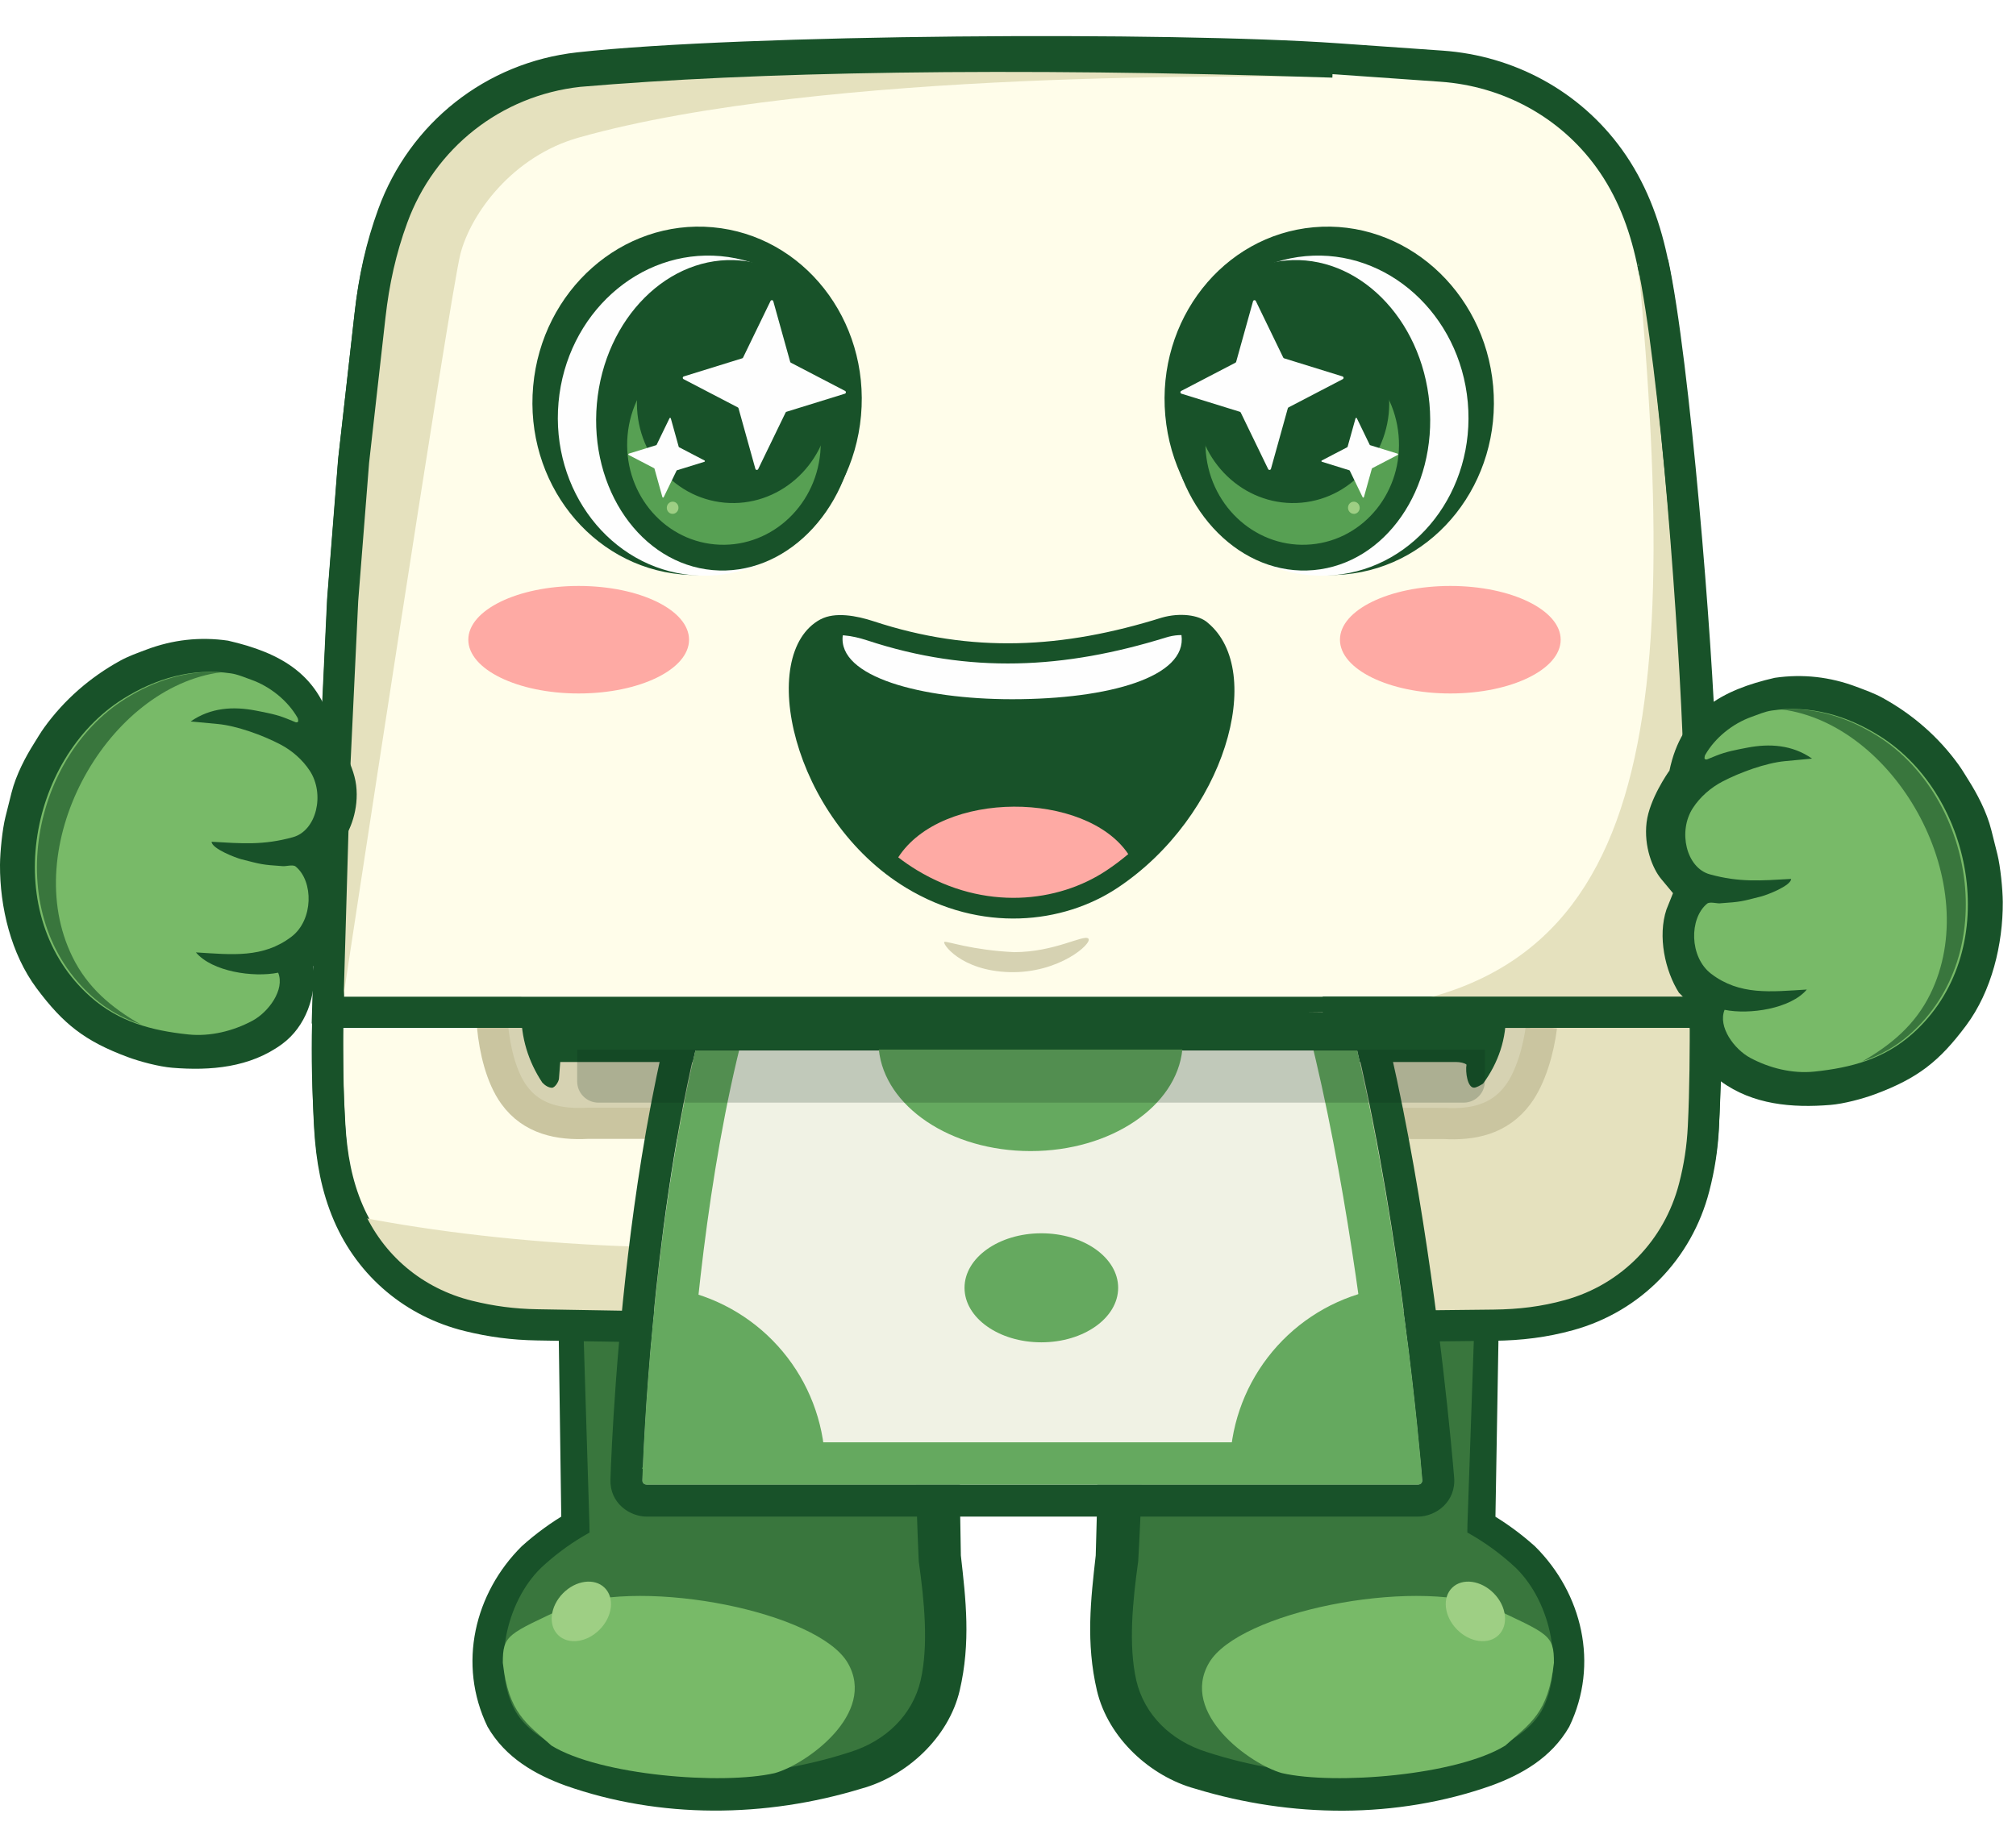
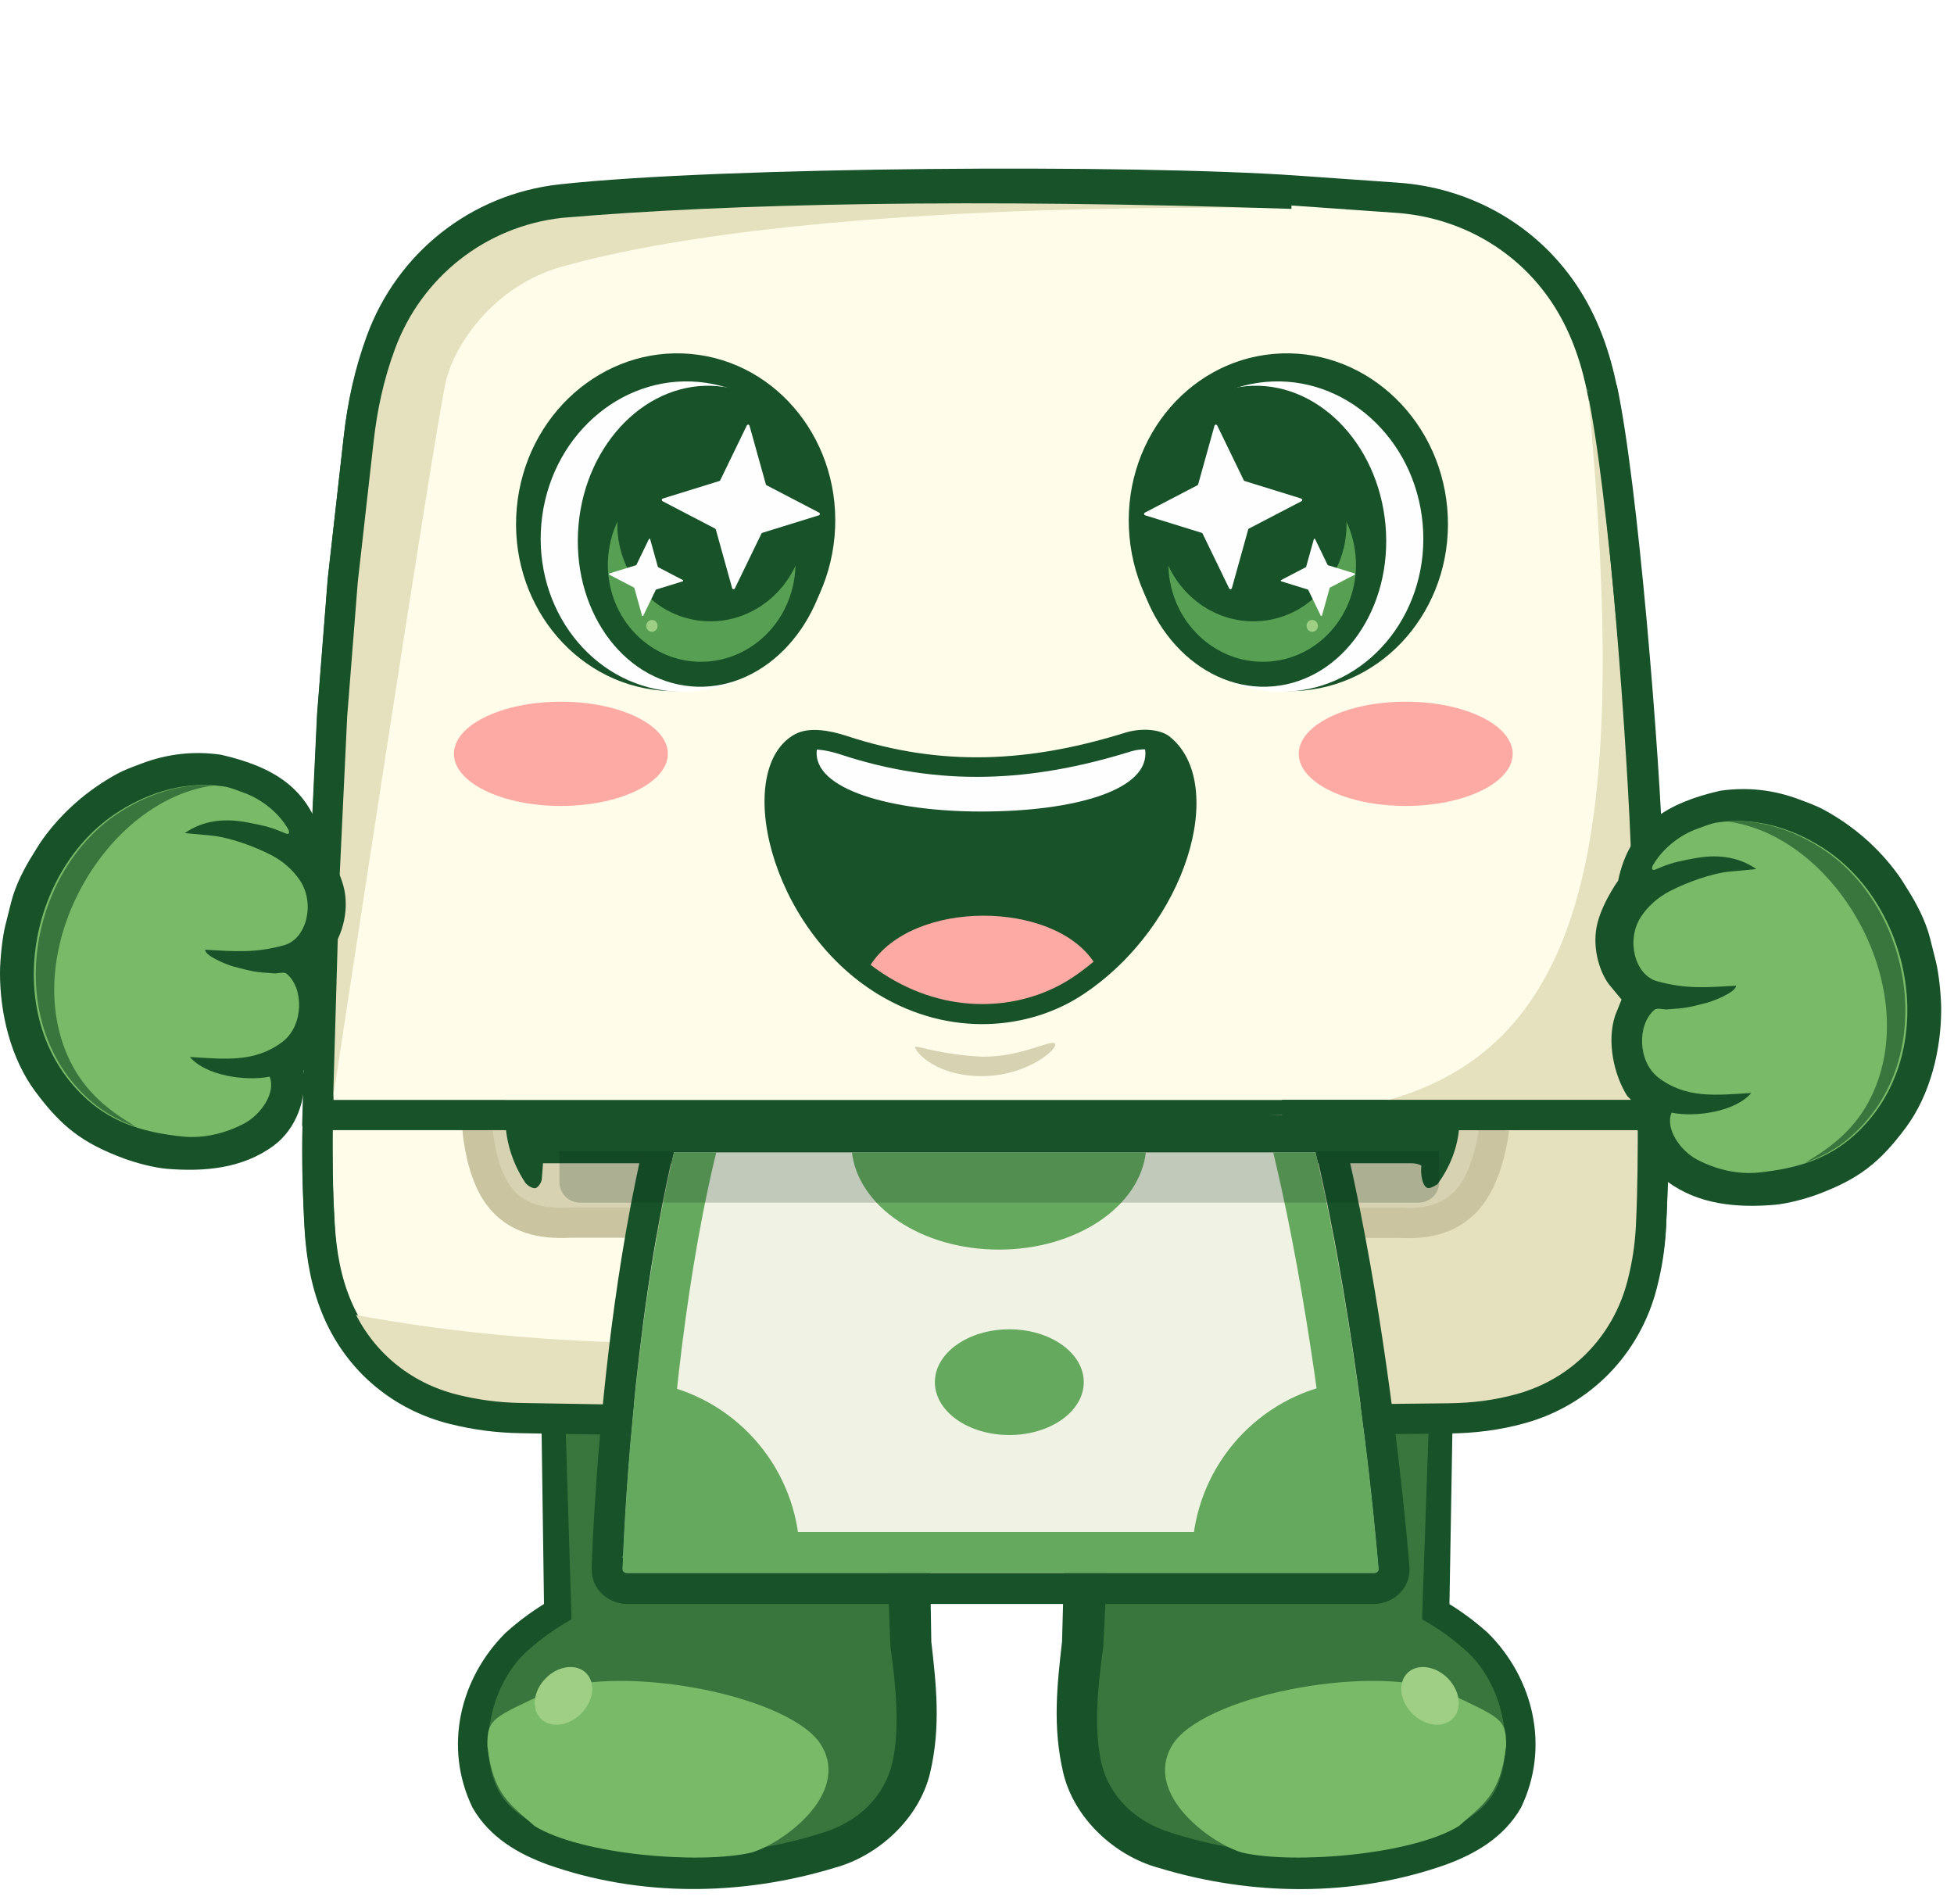
- <svg xmlns="http://www.w3.org/2000/svg" width="117" height="106" viewBox="0 0 117 106" fill="none">
-   <path d="M54.543 90.466C54.461 89.871 54.275 75.299 54.385 74.746L33.066 73.851L33.393 88.501C32.445 89.062 31.67 89.633 30.842 90.388C28.552 92.471 27.521 96.957 29.101 99.784C29.898 101.207 31.526 102.184 33.118 102.734C38.415 104.564 44.351 104.447 49.669 102.769C52.124 101.995 53.903 100.363 54.563 97.846C55.108 95.767 54.836 92.601 54.543 90.466Z" fill="#39763D" />
-   <path d="M55.724 75.013C54.831 74.835 53.939 74.656 53.047 74.478C52.938 76.701 53.032 78.062 53.043 79.839C53.113 83.437 53.143 86.791 53.321 90.634C53.648 92.985 53.894 95.499 53.43 97.549C52.959 99.566 51.398 101.068 49.335 101.711C44.218 103.371 38.54 103.529 33.434 101.818C31.981 101.33 30.577 100.491 29.909 99.331C28.553 96.86 29.33 93.026 31.407 91.009C32.15 90.318 32.937 89.723 33.808 89.201L34.214 88.965L34.207 88.482C34.057 83.6 33.907 78.718 33.756 73.836L33.036 74.542C38.452 74.723 43.867 74.905 49.282 75.087C50.976 75.143 52.67 75.2 54.364 75.257C54.378 74.916 54.392 74.575 54.407 74.234C52.714 74.149 51.021 74.064 49.329 73.978C43.917 73.706 38.506 73.433 33.094 73.161L32.352 73.136L32.375 73.867C32.443 78.751 32.511 83.635 32.58 88.519L32.979 87.8C32.021 88.351 31.096 89.025 30.276 89.766C27.546 92.478 26.538 96.604 28.293 100.235C29.338 102.058 31.089 103.022 32.802 103.649C38.33 105.601 44.435 105.528 50.003 103.828C52.587 103.12 55.042 100.903 55.695 98.143C56.349 95.35 56.051 92.83 55.764 90.298C55.693 87.058 55.69 83.312 55.688 79.819C55.688 78.211 55.699 76.153 55.724 75.013ZM53.047 74.478L55.724 75.013L55.863 74.283L54.407 74.234L54.364 75.257L53.047 74.478Z" fill="#185229" />
-   <path d="M44.97 102.931C46.797 102.42 50.914 99.473 49.198 96.531C47.483 93.589 37.5 91.581 32.914 93.253C29.466 94.88 29.179 94.884 29.181 96.53C29.52 99.462 30.547 100.032 32.006 101.335C34.808 103.065 41.902 103.634 44.97 102.931Z" fill="#78BA68" />
-   <ellipse cx="33.739" cy="93.544" rx="1.498" ry="1.925" transform="rotate(44.502 33.7393 93.5444)" fill="#9ECF84" />
-   <path d="M64.824 90.468C64.906 89.873 65.202 77.191 65.091 76.638L86.301 75.781L85.973 88.502C86.922 89.064 87.696 89.635 88.525 90.389C90.815 92.473 91.846 96.959 90.266 99.785C89.469 101.209 87.841 102.186 86.249 102.736C80.951 104.566 75.016 104.449 69.698 102.771C67.243 101.997 65.464 100.365 64.804 97.848C64.258 95.769 64.531 92.603 64.824 90.468Z" fill="#39763D" />
-   <path d="M63.753 76.905C64.645 76.727 65.538 76.548 66.43 76.37C66.53 78.548 66.418 79.831 66.392 81.547C66.301 84.577 66.246 87.391 66.056 90.637C65.729 92.988 65.483 95.502 65.945 97.549C66.415 99.563 67.973 101.063 70.033 101.707C75.149 103.368 80.826 103.528 85.933 101.82C87.386 101.332 88.79 100.493 89.459 99.334C90.816 96.862 90.041 93.028 87.963 91.008C87.22 90.316 86.432 89.72 85.562 89.198L85.157 88.963L85.165 88.482C85.312 84.242 85.458 80.003 85.605 75.763L86.329 76.478C80.886 76.65 75.442 76.822 69.998 76.994C68.369 77.046 66.741 77.097 65.112 77.149C65.098 76.808 65.085 76.467 65.071 76.126C66.698 76.046 68.326 75.966 69.953 75.886C75.393 75.619 80.833 75.352 86.273 75.085L87.024 75.061L86.998 75.799C86.926 80.04 86.854 84.282 86.781 88.523L86.385 87.807C87.343 88.358 88.267 89.031 89.088 89.771C91.817 92.481 92.826 96.605 91.073 100.237C90.029 102.059 88.278 103.024 86.565 103.652C81.038 105.605 74.932 105.534 69.362 103.836C66.776 103.129 64.317 100.91 63.663 98.147C63.008 95.351 63.306 92.831 63.591 90.299C63.682 87.602 63.716 84.434 63.747 81.499C63.763 79.959 63.77 77.956 63.753 76.905ZM66.43 76.37L63.753 76.905L63.613 76.172L65.071 76.126L65.112 77.149L66.43 76.37Z" fill="#185229" />
-   <path d="M74.395 102.931C72.569 102.42 68.451 99.473 70.167 96.531C71.883 93.589 81.865 91.581 86.451 93.253C89.899 94.88 90.186 94.884 90.184 96.53C89.846 99.462 88.818 100.032 87.359 101.335C84.557 103.065 77.463 103.634 74.395 102.931Z" fill="#78BA68" />
-   <ellipse cx="1.498" cy="1.925" rx="1.498" ry="1.925" transform="matrix(-0.713227 0.700934 0.700934 0.713227 85.3447 91.1211)" fill="#9ECF84" />
-   <path d="M44.469 76.946L31.176 76.719C29.782 76.695 28.511 76.527 27.186 76.2C24.04 75.424 21.51 73.306 20.223 70.331C19.532 68.733 19.244 67.075 19.14 65.327C19.02 63.302 18.959 61.406 19.018 59.362L19.447 44.473L19.907 34.704L20.541 26.623L21.494 18.149C21.719 16.155 22.122 14.314 22.806 12.438C24.507 7.774 28.639 4.485 33.603 3.938C43.199 2.881 67.894 2.732 77.602 3.416L83.663 3.842C87.544 4.116 91.106 6.036 93.391 9.203C94.661 10.965 95.414 12.938 95.872 15.055C97.112 20.792 98.288 37.331 98.472 43.582L98.975 60.692C99.021 62.258 98.936 63.689 98.861 65.227C98.802 66.441 98.628 67.572 98.325 68.741C97.389 72.355 94.672 75.159 91.064 76.154C89.623 76.552 88.236 76.722 86.693 76.739L63.103 76.994L44.471 76.946H44.469Z" fill="#FFFDEA" stroke="#185229" stroke-width="1.81" stroke-linejoin="round" />
-   <path d="M31.178 76.909L44.472 77.136H44.474L63.105 77.184L86.695 76.929C88.239 76.912 89.626 76.742 91.066 76.344C94.674 75.349 97.391 72.545 98.328 68.931C98.63 67.762 98.804 66.631 98.864 65.417C98.972 63.199 98.978 60.989 98.978 58.769L96.707 58.754L82.623 58.769C68.398 74.397 36.446 73.84 20.226 70.522C21.512 73.496 24.042 75.614 27.188 76.39C28.514 76.717 29.785 76.886 31.178 76.909Z" fill="#E5E1BE" />
-   <path d="M34.103 65.211C32.437 65.301 30.851 64.98 29.822 63.552C29.079 62.52 28.713 60.938 28.583 59.598H89.459C89.293 60.934 88.839 62.55 88.087 63.558C87.015 64.996 85.464 65.317 83.788 65.218L34.103 65.211Z" fill="#D6D2B2" />
-   <path d="M28.583 59.562C28.583 59.562 28.585 59.584 28.586 59.595C28.716 60.935 29.082 62.518 29.825 63.549C30.854 64.978 32.441 65.299 34.106 65.208L83.791 65.216C85.467 65.314 87.018 64.993 88.09 63.556C88.842 62.547 89.296 60.932 89.462 59.595" stroke="#CAC5A0" stroke-width="1.81" stroke-linejoin="round" />
-   <path d="M86.071 62.907C86.948 61.711 87.451 60.288 87.385 58.757L30.254 58.754C30.234 60.235 30.66 61.62 31.472 62.844C31.616 63.004 31.844 63.149 32.035 63.145C32.206 63.141 32.425 62.797 32.44 62.617L32.514 61.65H84.493C84.738 61.65 85.004 61.708 85.11 61.804C85.036 62.221 85.165 63.162 85.558 63.14C85.691 63.132 85.904 63.013 86.071 62.907Z" fill="#185229" />
-   <path d="M30.253 58.766H21.276H19.015C19.015 61.021 19.003 63.264 19.137 65.517C19.241 67.265 19.529 68.923 20.22 70.522C21.507 73.496 24.037 75.614 27.183 76.39C28.508 76.717 29.779 76.886 31.173 76.909L44.466 77.136H44.468L63.1 77.184L86.69 76.929C88.233 76.912 89.621 76.742 91.061 76.344C94.669 75.349 97.386 72.545 98.322 68.931C98.625 67.762 98.799 66.631 98.858 65.417C98.966 63.199 98.972 60.989 98.972 58.769L96.702 58.754L87.384 58.769H30.253" stroke="#185229" stroke-width="1.81" stroke-linejoin="round" />
-   <path d="M97.681 43.714C97.497 37.477 96.317 20.975 95.072 15.25C97.681 43.714 95.522 58.763 75.765 58.763H98.065L97.681 43.714Z" fill="#E5E1BE" />
-   <path d="M95.925 15.25C97.17 20.975 98.497 37.474 98.681 43.711L99.065 58.76H76.765" stroke="#185229" stroke-width="1.811" stroke-linejoin="round" />
-   <path d="M19.419 44.576L19.879 58.183C19.879 58.183 26.11 17.102 26.721 14.739C27.333 12.377 29.758 9.068 33.581 7.988C47.765 3.982 73.629 4.457 76.374 4.457C61.068 2.092 43.181 3.076 33.581 4.13C28.614 4.676 24.481 7.958 22.78 12.612C22.095 14.483 21.692 16.32 21.467 18.31L20.514 26.765L19.879 34.828L19.419 44.576Z" fill="#E5E1BE" />
-   <path d="M18.995 59.442L19.424 44.586L19.885 34.838L20.52 26.775L21.473 18.32C21.698 16.33 22.1 14.493 22.785 12.622C24.487 7.968 28.62 4.686 33.587 4.14C43.697 3.276 58.167 2.977 77.355 3.602" stroke="#185229" stroke-width="1.811" stroke-linejoin="round" />
-   <ellipse cx="84.17" cy="37.136" rx="6.405" ry="3.121" fill="#FEAAA4" />
-   <ellipse cx="33.584" cy="37.136" rx="6.405" ry="3.121" fill="#FEAAA4" />
-   <path d="M54.816 54.675C55.004 54.637 56.426 55.161 58.859 55.273C61.217 55.273 62.902 54.225 63.164 54.487C63.426 54.749 61.479 56.509 58.597 56.434C55.715 56.359 54.629 54.712 54.816 54.675Z" fill="#D6D2B2" />
-   <path d="M52.586 51.539C45.974 47.529 43.886 37.966 47.617 35.953L47.62 35.956C48.456 35.503 49.725 35.745 50.694 36.063C56.408 37.948 61.694 37.649 67.429 35.854C68.464 35.558 69.578 35.687 70.09 36.15C73.489 38.958 71.108 47.383 64.857 51.54C61.694 53.643 56.934 54.175 52.586 51.539Z" fill="#185229" />
-   <path d="M68.567 36.867C68.908 39.29 64.381 40.591 58.739 40.591C53.487 40.591 48.604 39.295 48.911 36.882C48.945 36.884 48.98 36.885 49.016 36.888C49.433 36.922 49.895 37.034 50.328 37.175L50.328 37.175C56.281 39.139 61.789 38.828 67.663 37.009C67.719 36.993 67.775 36.977 67.831 36.961C68.082 36.896 68.335 36.866 68.567 36.867Z" fill="#FEFEFE" />
-   <path d="M52.13 49.77C54.663 45.844 63.02 45.914 65.48 49.581C65.078 49.92 64.654 50.24 64.209 50.536C61.412 52.396 57.146 52.898 53.206 50.509C52.832 50.282 52.473 50.035 52.13 49.77Z" fill="#FEAAA4" />
-   <path d="M49.97 24.127C49.469 29.692 44.803 33.819 39.549 33.346C34.294 32.872 30.442 27.977 30.943 22.412C31.445 16.847 36.111 12.72 41.365 13.193C46.619 13.667 50.472 18.562 49.97 24.127Z" fill="#185229" />
-   <path d="M49.569 24.901C49.108 30.015 44.894 33.815 40.157 33.388C35.421 32.961 31.954 28.469 32.415 23.355C32.876 18.241 37.09 14.442 41.827 14.869C46.563 15.296 50.03 19.787 49.569 24.901Z" fill="#FEFEFE" />
-   <ellipse cx="42.164" cy="24.109" rx="7.554" ry="9.022" transform="rotate(5.14962 42.1639 24.1087)" fill="#185229" />
-   <path d="M47.607 26.274C47.317 29.495 44.578 31.882 41.489 31.603C38.401 31.325 36.132 28.488 36.422 25.266C36.713 22.044 39.452 19.658 42.541 19.936C45.629 20.215 47.898 23.052 47.607 26.274Z" fill="#57A053" />
-   <path d="M48.174 23.852C47.883 27.074 45.144 29.46 42.056 29.181C38.967 28.903 36.699 26.066 36.989 22.844C37.279 19.622 40.018 17.236 43.107 17.514C46.196 17.793 48.464 20.63 48.174 23.852Z" fill="#185229" />
-   <path d="M44.717 17.475C44.752 17.403 44.858 17.412 44.879 17.49L45.858 21.002C45.864 21.026 45.88 21.045 45.901 21.056L49.046 22.694C49.115 22.73 49.106 22.832 49.032 22.855L45.645 23.904C45.621 23.911 45.602 23.928 45.592 23.95L44.002 27.23C43.966 27.303 43.861 27.293 43.839 27.216L42.861 23.703C42.854 23.68 42.839 23.66 42.817 23.649L39.672 22.011C39.603 21.975 39.612 21.874 39.687 21.851L43.074 20.801C43.097 20.794 43.116 20.778 43.126 20.756L44.717 17.475Z" fill="#FEFEFE" />
-   <path d="M38.855 24.28C38.871 24.246 38.921 24.251 38.931 24.287L39.39 25.937C39.393 25.948 39.401 25.957 39.411 25.962L40.888 26.732C40.92 26.748 40.916 26.796 40.881 26.807L39.29 27.3C39.279 27.303 39.271 27.311 39.266 27.321L38.519 28.862C38.502 28.896 38.453 28.892 38.442 28.855L37.983 27.206C37.98 27.195 37.972 27.185 37.962 27.18L36.485 26.411C36.453 26.394 36.457 26.346 36.492 26.335L38.083 25.843C38.094 25.839 38.103 25.832 38.108 25.821L38.855 24.28Z" fill="#FEFEFE" />
-   <ellipse cx="39.037" cy="29.476" rx="0.339" ry="0.354" transform="rotate(5.14962 39.0372 29.4762)" fill="#9ECF84" />
-   <path d="M67.629 24.127C68.131 29.692 72.797 33.819 78.051 33.346C83.305 32.872 87.158 27.977 86.656 22.412C86.155 16.847 81.489 12.72 76.235 13.193C70.981 13.667 67.128 18.562 67.629 24.127Z" fill="#185229" />
-   <path d="M68.031 24.901C68.492 30.015 72.705 33.815 77.442 33.388C82.179 32.961 85.645 28.469 85.184 23.355C84.724 18.241 80.51 14.442 75.773 14.869C71.036 15.296 67.57 19.787 68.031 24.901Z" fill="#FEFEFE" />
-   <ellipse cx="7.554" cy="9.022" rx="7.554" ry="9.022" transform="matrix(-0.995964 0.0897568 0.0897568 0.995964 82.1494 14.4453)" fill="#185229" />
-   <path d="M69.983 26.274C70.273 29.495 73.012 31.882 76.101 31.603C79.189 31.325 81.458 28.488 81.167 25.266C80.877 22.044 78.138 19.658 75.049 19.936C71.961 20.215 69.692 23.052 69.983 26.274Z" fill="#57A053" />
-   <path d="M69.416 23.852C69.707 27.074 72.446 29.46 75.534 29.181C78.623 28.903 80.891 26.066 80.601 22.844C80.311 19.622 77.571 17.236 74.483 17.514C71.394 17.793 69.126 20.63 69.416 23.852Z" fill="#185229" />
-   <path d="M72.883 17.475C72.848 17.403 72.742 17.412 72.72 17.49L71.742 21.002C71.736 21.026 71.72 21.045 71.698 21.056L68.553 22.694C68.484 22.73 68.493 22.832 68.568 22.855L71.955 23.904C71.978 23.911 71.997 23.928 72.008 23.95L73.598 27.23C73.633 27.303 73.739 27.293 73.761 27.216L74.739 23.703C74.745 23.68 74.761 23.66 74.783 23.649L77.927 22.011C77.997 21.975 77.987 21.874 77.913 21.851L74.526 20.801C74.503 20.794 74.484 20.778 74.473 20.756L72.883 17.475Z" fill="#FEFEFE" />
-   <path d="M78.745 24.28C78.728 24.246 78.679 24.251 78.669 24.287L78.209 25.937C78.206 25.948 78.199 25.957 78.189 25.962L76.712 26.732C76.679 26.748 76.683 26.796 76.719 26.807L78.309 27.3C78.32 27.303 78.329 27.311 78.334 27.321L79.081 28.862C79.097 28.896 79.147 28.892 79.157 28.855L79.617 27.206C79.62 27.195 79.627 27.185 79.637 27.18L81.114 26.411C81.147 26.394 81.142 26.346 81.107 26.335L79.517 25.843C79.506 25.839 79.497 25.832 79.492 25.821L78.745 24.28Z" fill="#FEFEFE" />
-   <ellipse cx="0.339" cy="0.354" rx="0.339" ry="0.354" transform="matrix(-0.995964 0.0897568 0.0897568 0.995964 78.8779 29.0938)" fill="#9ECF84" />
+ <svg xmlns="http://www.w3.org/2000/svg" width="117" height="114" viewBox="0 -8 117 114" fill="none">
+   <defs>
+     <clipPath id="slot-mask">
+       <rect x="30" y="61" width="60" height="30" />
+     </clipPath>
+   </defs>
  <g>
-     <animateTransform attributeName="transform" type="translate" values="0,6;0,0;0,-5;0,-5;0,0;0,6;0,6" keyTimes="0;0.15;0.4;0.55;0.7;0.85;1" dur="3s" repeatCount="indefinite" />
-     <path d="M78.765 60.98C81.296 71.778 82.383 83.939 82.548 85.914C82.561 86.068 82.439 86.191 82.285 86.191H37.538C37.389 86.191 37.27 86.077 37.275 85.929C37.339 83.991 37.839 71.689 40.358 60.98H78.765Z" fill="#F0F2E4" />
-     <path d="M78.765 60.98C81.296 71.778 82.383 83.939 82.548 85.914C82.559 86.049 82.468 86.16 82.341 86.186L82.285 86.191H37.538L37.483 86.186C37.361 86.162 37.27 86.059 37.275 85.929C37.337 84.047 37.81 72.396 40.142 61.92L40.357 60.98H42.894C42.854 61.145 42.812 61.31 42.773 61.477C40.795 69.852 40.084 79.299 39.845 83.727H79.868C79.422 79.257 78.335 69.917 76.351 61.478C76.311 61.312 76.27 61.146 76.231 60.98H78.765Z" fill="#65A95F" />
-     <path d="M80.697 60.98C81.207 63.215 81.658 65.493 82.05 67.715C83.568 76.313 84.264 84.22 84.392 85.772C84.507 87.165 83.35 88.041 82.285 88.041H37.538C36.556 88.041 35.381 87.272 35.427 85.881L35.461 84.995C35.578 82.247 35.986 74.922 37.235 67.199C37.568 65.14 37.963 63.039 38.432 60.98H40.328C37.829 71.693 37.337 84.041 37.275 85.941C37.27 86.071 37.361 86.166 37.484 86.188L37.538 86.192H82.285L82.342 86.188C82.468 86.163 82.56 86.058 82.549 85.924C82.388 83.975 81.309 71.767 78.798 60.98H80.697Z" fill="#185229" />
-     <path d="M71.378 85.267C71.378 82.928 72.15 80.654 73.574 78.799C74.997 76.943 76.994 75.609 79.253 75.004L82.003 85.267H71.378Z" fill="#65A95F" />
-     <path d="M47.892 85.267C47.892 82.928 47.12 80.654 45.696 78.799C44.272 76.943 42.276 75.609 40.017 75.004L37.267 85.267H47.892Z" fill="#65A95F" />
-     <ellipse cx="60.435" cy="74.759" rx="4.458" ry="3.165" fill="#65A95F" />
-     <path d="M68.618 60.93C68.283 64.224 64.47 66.822 59.812 66.822C55.153 66.822 51.34 64.224 51.005 60.93H68.618Z" fill="#65A95F" />
+     <animateTransform attributeName="transform" type="translate" values="0,0;0,-8;0,0" dur="3s" calcMode="spline" keySplines="0.42 0 0.58 1;0.42 0 0.58 1" keyTimes="0;0.5;1" repeatCount="indefinite" />
+     <path d="M54.543 90.466C54.461 89.871 54.275 75.299 54.385 74.746L33.066 73.851L33.393 88.501C32.445 89.062 31.67 89.633 30.842 90.388C28.552 92.471 27.521 96.957 29.101 99.784C29.898 101.207 31.526 102.184 33.118 102.734C38.415 104.564 44.351 104.447 49.669 102.769C52.124 101.995 53.903 100.363 54.563 97.846C55.108 95.767 54.836 92.601 54.543 90.466Z" fill="#39763D" />
+     <path d="M55.724 75.013C54.831 74.835 53.939 74.656 53.047 74.478C52.938 76.701 53.032 78.062 53.043 79.839C53.113 83.437 53.143 86.791 53.321 90.634C53.648 92.985 53.894 95.499 53.43 97.549C52.959 99.566 51.398 101.068 49.335 101.711C44.218 103.371 38.54 103.529 33.434 101.818C31.981 101.33 30.577 100.491 29.909 99.331C28.553 96.86 29.33 93.026 31.407 91.009C32.15 90.318 32.937 89.723 33.808 89.201L34.214 88.965L34.207 88.482C34.057 83.6 33.907 78.718 33.756 73.836L33.036 74.542C38.452 74.723 43.867 74.905 49.282 75.087C50.976 75.143 52.67 75.2 54.364 75.257C54.378 74.916 54.392 74.575 54.407 74.234C52.714 74.149 51.021 74.064 49.329 73.978C43.917 73.706 38.506 73.433 33.094 73.161L32.352 73.136L32.375 73.867C32.443 78.751 32.511 83.635 32.58 88.519L32.979 87.8C32.021 88.351 31.096 89.025 30.276 89.766C27.546 92.478 26.538 96.604 28.293 100.235C29.338 102.058 31.089 103.022 32.802 103.649C38.33 105.601 44.435 105.528 50.003 103.828C52.587 103.12 55.042 100.903 55.695 98.143C56.349 95.35 56.051 92.83 55.764 90.298C55.693 87.058 55.69 83.312 55.688 79.819C55.688 78.211 55.699 76.153 55.724 75.013ZM53.047 74.478L55.724 75.013L55.863 74.283L54.407 74.234L54.364 75.257L53.047 74.478Z" fill="#185229" />
+     <path d="M44.97 102.931C46.797 102.42 50.914 99.473 49.198 96.531C47.483 93.589 37.5 91.581 32.914 93.253C29.466 94.88 29.179 94.884 29.181 96.53C29.52 99.462 30.547 100.032 32.006 101.335C34.808 103.065 41.902 103.634 44.97 102.931Z" fill="#78BA68" />
+     <ellipse cx="33.739" cy="93.544" rx="1.498" ry="1.925" transform="rotate(44.502 33.7393 93.5444)" fill="#9ECF84" />
+     <path d="M64.824 90.468C64.906 89.873 65.202 77.191 65.091 76.638L86.301 75.781L85.973 88.502C86.922 89.064 87.696 89.635 88.525 90.389C90.815 92.473 91.846 96.959 90.266 99.785C89.469 101.209 87.841 102.186 86.249 102.736C80.951 104.566 75.016 104.449 69.698 102.771C67.243 101.997 65.464 100.365 64.804 97.848C64.258 95.769 64.531 92.603 64.824 90.468Z" fill="#39763D" />
+     <path d="M63.753 76.905C64.645 76.727 65.538 76.548 66.43 76.37C66.53 78.548 66.418 79.831 66.392 81.547C66.301 84.577 66.246 87.391 66.056 90.637C65.729 92.988 65.483 95.502 65.945 97.549C66.415 99.563 67.973 101.063 70.033 101.707C75.149 103.368 80.826 103.528 85.933 101.82C87.386 101.332 88.79 100.493 89.459 99.334C90.816 96.862 90.041 93.028 87.963 91.008C87.22 90.316 86.432 89.72 85.562 89.198L85.157 88.963L85.165 88.482C85.312 84.242 85.458 80.003 85.605 75.763L86.329 76.478C80.886 76.65 75.442 76.822 69.998 76.994C68.369 77.046 66.741 77.097 65.112 77.149C65.098 76.808 65.085 76.467 65.071 76.126C66.698 76.046 68.326 75.966 69.953 75.886C75.393 75.619 80.833 75.352 86.273 75.085L87.024 75.061L86.998 75.799C86.926 80.04 86.854 84.282 86.781 88.523L86.385 87.807C87.343 88.358 88.267 89.031 89.088 89.771C91.817 92.481 92.826 96.605 91.073 100.237C90.029 102.059 88.278 103.024 86.565 103.652C81.038 105.605 74.932 105.534 69.362 103.836C66.776 103.129 64.317 100.91 63.663 98.147C63.008 95.351 63.306 92.831 63.591 90.299C63.682 87.602 63.716 84.434 63.747 81.499C63.763 79.959 63.77 77.956 63.753 76.905ZM66.43 76.37L63.753 76.905L63.613 76.172L65.071 76.126L65.112 77.149L66.43 76.37Z" fill="#185229" />
+     <path d="M74.395 102.931C72.569 102.42 68.451 99.473 70.167 96.531C71.883 93.589 81.865 91.581 86.451 93.253C89.899 94.88 90.186 94.884 90.184 96.53C89.846 99.462 88.818 100.032 87.359 101.335C84.557 103.065 77.463 103.634 74.395 102.931Z" fill="#78BA68" />
+     <ellipse cx="1.498" cy="1.925" rx="1.498" ry="1.925" transform="matrix(-0.713227 0.700934 0.700934 0.713227 85.3447 91.1211)" fill="#9ECF84" />
+     <path d="M44.469 76.946L31.176 76.719C29.782 76.695 28.511 76.527 27.186 76.2C24.04 75.424 21.51 73.306 20.223 70.331C19.532 68.733 19.244 67.075 19.14 65.327C19.02 63.302 18.959 61.406 19.018 59.362L19.447 44.473L19.907 34.704L20.541 26.623L21.494 18.149C21.719 16.155 22.122 14.314 22.806 12.438C24.507 7.774 28.639 4.485 33.603 3.938C43.199 2.881 67.894 2.732 77.602 3.416L83.663 3.842C87.544 4.116 91.106 6.036 93.391 9.203C94.661 10.965 95.414 12.938 95.872 15.055C97.112 20.792 98.288 37.331 98.472 43.582L98.975 60.692C99.021 62.258 98.936 63.689 98.861 65.227C98.802 66.441 98.628 67.572 98.325 68.741C97.389 72.355 94.672 75.159 91.064 76.154C89.623 76.552 88.236 76.722 86.693 76.739L63.103 76.994L44.471 76.946H44.469Z" fill="#FFFDEA" stroke="#185229" stroke-width="1.81" stroke-linejoin="round" />
+     <path d="M31.178 76.909L44.472 77.136H44.474L63.105 77.184L86.695 76.929C88.239 76.912 89.626 76.742 91.066 76.344C94.674 75.349 97.391 72.545 98.328 68.931C98.63 67.762 98.804 66.631 98.864 65.417C98.972 63.199 98.978 60.989 98.978 58.769L96.707 58.754L82.623 58.769C68.398 74.397 36.446 73.84 20.226 70.522C21.512 73.496 24.042 75.614 27.188 76.39C28.514 76.717 29.785 76.886 31.178 76.909Z" fill="#E5E1BE" />
+     <path d="M34.103 65.211C32.437 65.301 30.851 64.98 29.822 63.552C29.079 62.52 28.713 60.938 28.583 59.598H89.459C89.293 60.934 88.839 62.55 88.087 63.558C87.015 64.996 85.464 65.317 83.788 65.218L34.103 65.211Z" fill="#D6D2B2" />
+     <path d="M28.583 59.562C28.583 59.562 28.585 59.584 28.586 59.595C28.716 60.935 29.082 62.518 29.825 63.549C30.854 64.978 32.441 65.299 34.106 65.208L83.791 65.216C85.467 65.314 87.018 64.993 88.09 63.556C88.842 62.547 89.296 60.932 89.462 59.595" stroke="#CAC5A0" stroke-width="1.81" stroke-linejoin="round" />
+     <path d="M86.071 62.907C86.948 61.711 87.451 60.288 87.385 58.757L30.254 58.754C30.234 60.235 30.66 61.62 31.472 62.844C31.616 63.004 31.844 63.149 32.035 63.145C32.206 63.141 32.425 62.797 32.44 62.617L32.514 61.65H84.493C84.738 61.65 85.004 61.708 85.11 61.804C85.036 62.221 85.165 63.162 85.558 63.14C85.691 63.132 85.904 63.013 86.071 62.907Z" fill="#185229" />
+     <path d="M30.253 58.766H21.276H19.015C19.015 61.021 19.003 63.264 19.137 65.517C19.241 67.265 19.529 68.923 20.22 70.522C21.507 73.496 24.037 75.614 27.183 76.39C28.508 76.717 29.779 76.886 31.173 76.909L44.466 77.136H44.468L63.1 77.184L86.69 76.929C88.233 76.912 89.621 76.742 91.061 76.344C94.669 75.349 97.386 72.545 98.322 68.931C98.625 67.762 98.799 66.631 98.858 65.417C98.966 63.199 98.972 60.989 98.972 58.769L96.702 58.754L87.384 58.769H30.253" stroke="#185229" stroke-width="1.81" stroke-linejoin="round" />
+     <path d="M97.681 43.714C97.497 37.477 96.317 20.975 95.072 15.25C97.681 43.714 95.522 58.763 75.765 58.763H98.065L97.681 43.714Z" fill="#E5E1BE" />
+     <path d="M95.925 15.25C97.17 20.975 98.497 37.474 98.681 43.711L99.065 58.76H76.765" stroke="#185229" stroke-width="1.811" stroke-linejoin="round" />
+     <path d="M19.419 44.576L19.879 58.183C19.879 58.183 26.11 17.102 26.721 14.739C27.333 12.377 29.758 9.068 33.581 7.988C47.765 3.982 73.629 4.457 76.374 4.457C61.068 2.092 43.181 3.076 33.581 4.13C28.614 4.676 24.481 7.958 22.78 12.612C22.095 14.483 21.692 16.32 21.467 18.31L20.514 26.765L19.879 34.828L19.419 44.576Z" fill="#E5E1BE" />
+     <path d="M18.995 59.442L19.424 44.586L19.885 34.838L20.52 26.775L21.473 18.32C21.698 16.33 22.1 14.493 22.785 12.622C24.487 7.968 28.62 4.686 33.587 4.14C43.697 3.276 58.167 2.977 77.355 3.602" stroke="#185229" stroke-width="1.811" stroke-linejoin="round" />
+     <ellipse cx="84.17" cy="37.136" rx="6.405" ry="3.121" fill="#FEAAA4" />
+     <ellipse cx="33.584" cy="37.136" rx="6.405" ry="3.121" fill="#FEAAA4" />
+     <path d="M54.816 54.675C55.004 54.637 56.426 55.161 58.859 55.273C61.217 55.273 62.902 54.225 63.164 54.487C63.426 54.749 61.479 56.509 58.597 56.434C55.715 56.359 54.629 54.712 54.816 54.675Z" fill="#D6D2B2" />
+     <path d="M52.586 51.539C45.974 47.529 43.886 37.966 47.617 35.953L47.62 35.956C48.456 35.503 49.725 35.745 50.694 36.063C56.408 37.948 61.694 37.649 67.429 35.854C68.464 35.558 69.578 35.687 70.09 36.15C73.489 38.958 71.108 47.383 64.857 51.54C61.694 53.643 56.934 54.175 52.586 51.539Z" fill="#185229" />
+     <path d="M68.567 36.867C68.908 39.29 64.381 40.591 58.739 40.591C53.487 40.591 48.604 39.295 48.911 36.882C48.945 36.884 48.98 36.885 49.016 36.888C49.433 36.922 49.895 37.034 50.328 37.175L50.328 37.175C56.281 39.139 61.789 38.828 67.663 37.009C67.719 36.993 67.775 36.977 67.831 36.961C68.082 36.896 68.335 36.866 68.567 36.867Z" fill="#FEFEFE" />
+     <path d="M52.13 49.77C54.663 45.844 63.02 45.914 65.48 49.581C65.078 49.92 64.654 50.24 64.209 50.536C61.412 52.396 57.146 52.898 53.206 50.509C52.832 50.282 52.473 50.035 52.13 49.77Z" fill="#FEAAA4" />
+     <path d="M49.97 24.127C49.469 29.692 44.803 33.819 39.549 33.346C34.294 32.872 30.442 27.977 30.943 22.412C31.445 16.847 36.111 12.72 41.365 13.193C46.619 13.667 50.472 18.562 49.97 24.127Z" fill="#185229" />
+     <path d="M49.569 24.901C49.108 30.015 44.894 33.815 40.157 33.388C35.421 32.961 31.954 28.469 32.415 23.355C32.876 18.241 37.09 14.442 41.827 14.869C46.563 15.296 50.03 19.787 49.569 24.901Z" fill="#FEFEFE" />
+     <ellipse cx="42.164" cy="24.109" rx="7.554" ry="9.022" transform="rotate(5.14962 42.1639 24.1087)" fill="#185229" />
+     <path d="M47.607 26.274C47.317 29.495 44.578 31.882 41.489 31.603C38.401 31.325 36.132 28.488 36.422 25.266C36.713 22.044 39.452 19.658 42.541 19.936C45.629 20.215 47.898 23.052 47.607 26.274Z" fill="#57A053" />
+     <path d="M48.174 23.852C47.883 27.074 45.144 29.46 42.056 29.181C38.967 28.903 36.699 26.066 36.989 22.844C37.279 19.622 40.018 17.236 43.107 17.514C46.196 17.793 48.464 20.63 48.174 23.852Z" fill="#185229" />
+     <path d="M44.717 17.475C44.752 17.403 44.858 17.412 44.879 17.49L45.858 21.002C45.864 21.026 45.88 21.045 45.901 21.056L49.046 22.694C49.115 22.73 49.106 22.832 49.032 22.855L45.645 23.904C45.621 23.911 45.602 23.928 45.592 23.95L44.002 27.23C43.966 27.303 43.861 27.293 43.839 27.216L42.861 23.703C42.854 23.68 42.839 23.66 42.817 23.649L39.672 22.011C39.603 21.975 39.612 21.874 39.687 21.851L43.074 20.801C43.097 20.794 43.116 20.778 43.126 20.756L44.717 17.475Z" fill="#FEFEFE" />
+     <path d="M38.855 24.28C38.871 24.246 38.921 24.251 38.931 24.287L39.39 25.937C39.393 25.948 39.401 25.957 39.411 25.962L40.888 26.732C40.92 26.748 40.916 26.796 40.881 26.807L39.29 27.3C39.279 27.303 39.271 27.311 39.266 27.321L38.519 28.862C38.502 28.896 38.453 28.892 38.442 28.855L37.983 27.206C37.98 27.195 37.972 27.185 37.962 27.18L36.485 26.411C36.453 26.394 36.457 26.346 36.492 26.335L38.083 25.843C38.094 25.839 38.103 25.832 38.108 25.821L38.855 24.28Z" fill="#FEFEFE" />
+     <ellipse cx="39.037" cy="29.476" rx="0.339" ry="0.354" transform="rotate(5.14962 39.0372 29.4762)" fill="#9ECF84" />
+     <path d="M67.629 24.127C68.131 29.692 72.797 33.819 78.051 33.346C83.305 32.872 87.158 27.977 86.656 22.412C86.155 16.847 81.489 12.72 76.235 13.193C70.981 13.667 67.128 18.562 67.629 24.127Z" fill="#185229" />
+     <path d="M68.031 24.901C68.492 30.015 72.705 33.815 77.442 33.388C82.179 32.961 85.645 28.469 85.184 23.355C84.724 18.241 80.51 14.442 75.773 14.869C71.036 15.296 67.57 19.787 68.031 24.901Z" fill="#FEFEFE" />
+     <ellipse cx="7.554" cy="9.022" rx="7.554" ry="9.022" transform="matrix(-0.995964 0.0897568 0.0897568 0.995964 82.1494 14.4453)" fill="#185229" />
+     <path d="M69.983 26.274C70.273 29.495 73.012 31.882 76.101 31.603C79.189 31.325 81.458 28.488 81.167 25.266C80.877 22.044 78.138 19.658 75.049 19.936C71.961 20.215 69.692 23.052 69.983 26.274Z" fill="#57A053" />
+     <path d="M69.416 23.852C69.707 27.074 72.446 29.46 75.534 29.181C78.623 28.903 80.891 26.066 80.601 22.844C80.311 19.622 77.571 17.236 74.483 17.514C71.394 17.793 69.126 20.63 69.416 23.852Z" fill="#185229" />
+     <path d="M72.883 17.475C72.848 17.403 72.742 17.412 72.72 17.49L71.742 21.002C71.736 21.026 71.72 21.045 71.698 21.056L68.553 22.694C68.484 22.73 68.493 22.832 68.568 22.855L71.955 23.904C71.978 23.911 71.997 23.928 72.008 23.95L73.598 27.23C73.633 27.303 73.739 27.293 73.761 27.216L74.739 23.703C74.745 23.68 74.761 23.66 74.783 23.649L77.927 22.011C77.997 21.975 77.987 21.874 77.913 21.851L74.526 20.801C74.503 20.794 74.484 20.778 74.473 20.756L72.883 17.475Z" fill="#FEFEFE" />
+     <path d="M78.745 24.28C78.728 24.246 78.679 24.251 78.669 24.287L78.209 25.937C78.206 25.948 78.199 25.957 78.189 25.962L76.712 26.732C76.679 26.748 76.683 26.796 76.719 26.807L78.309 27.3C78.32 27.303 78.329 27.311 78.334 27.321L79.081 28.862C79.097 28.896 79.147 28.892 79.157 28.855L79.617 27.206C79.62 27.195 79.627 27.185 79.637 27.18L81.114 26.411C81.147 26.394 81.142 26.346 81.107 26.335L79.517 25.843C79.506 25.839 79.497 25.832 79.492 25.821L78.745 24.28Z" fill="#FEFEFE" />
+     <ellipse cx="0.339" cy="0.354" rx="0.339" ry="0.354" transform="matrix(-0.995964 0.0897568 0.0897568 0.995964 78.8779 29.0938)" fill="#9ECF84" />
+     <g clip-path="url(#slot-mask)">
+       <g>
+         <animateTransform attributeName="transform" type="translate" values="0,-28;0,0;0,0;0,-28;0,-28" keyTimes="0;0.3;0.55;0.75;1" dur="4s" calcMode="spline" keySplines="0.42 0 0.58 1;0.42 0 0.58 1;0.42 0 0.58 1;0.42 0 0.58 1" repeatCount="indefinite" />
+         <path d="M78.765 60.98C81.296 71.778 82.383 83.939 82.548 85.914C82.561 86.068 82.439 86.191 82.285 86.191H37.538C37.389 86.191 37.27 86.077 37.275 85.929C37.339 83.991 37.839 71.689 40.358 60.98H78.765Z" fill="#F0F2E4" />
+         <path d="M78.765 60.98C81.296 71.778 82.383 83.939 82.548 85.914C82.559 86.049 82.468 86.16 82.341 86.186L82.285 86.191H37.538L37.483 86.186C37.361 86.162 37.27 86.059 37.275 85.929C37.337 84.047 37.81 72.396 40.142 61.92L40.357 60.98H42.894C42.854 61.145 42.812 61.31 42.773 61.477C40.795 69.852 40.084 79.299 39.845 83.727H79.868C79.422 79.257 78.335 69.917 76.351 61.478C76.311 61.312 76.27 61.146 76.231 60.98H78.765Z" fill="#65A95F" />
+         <path d="M80.697 60.98C81.207 63.215 81.658 65.493 82.05 67.715C83.568 76.313 84.264 84.22 84.392 85.772C84.507 87.165 83.35 88.041 82.285 88.041H37.538C36.556 88.041 35.381 87.272 35.427 85.881L35.461 84.995C35.578 82.247 35.986 74.922 37.235 67.199C37.568 65.14 37.963 63.039 38.432 60.98H40.328C37.829 71.693 37.337 84.041 37.275 85.941C37.27 86.071 37.361 86.166 37.484 86.188L37.538 86.192H82.285L82.342 86.188C82.468 86.163 82.56 86.058 82.549 85.924C82.388 83.975 81.309 71.767 78.798 60.98H80.697Z" fill="#185229" />
+         <path d="M71.378 85.267C71.378 82.928 72.15 80.654 73.574 78.799C74.997 76.943 76.994 75.609 79.253 75.004L82.003 85.267H71.378Z" fill="#65A95F" />
+         <path d="M47.892 85.267C47.892 82.928 47.12 80.654 45.696 78.799C44.272 76.943 42.276 75.609 40.017 75.004L37.267 85.267H47.892Z" fill="#65A95F" />
+         <ellipse cx="60.435" cy="74.759" rx="4.458" ry="3.165" fill="#65A95F" />
+         <path d="M68.618 60.93C68.283 64.224 64.47 66.822 59.812 66.822C55.153 66.822 51.34 64.224 51.005 60.93H68.618Z" fill="#65A95F" />
+       </g>
+     </g>
+     <path d="M33.497 60.93L86.175 60.93L86.175 62.778C86.175 63.459 85.623 64.01 84.943 64.01H34.729C34.049 64.01 33.497 63.459 33.497 62.778V60.93Z" fill="#062616" fill-opacity="0.2" />
+     <path fill-rule="evenodd" clip-rule="evenodd" d="M102.999 39.348C99.953 40.048 97.588 41.318 96.884 44.753C96.879 44.755 96.875 44.757 96.87 44.759C96.804 44.852 95.725 46.388 95.561 47.745C95.393 49.144 95.912 50.427 96.401 51.016L97.094 51.85L96.715 52.794C96.195 54.349 96.628 56.359 97.448 57.645C97.451 57.645 97.455 57.645 97.458 57.645L98.052 58.256C97.841 59.953 98.496 61.764 99.864 62.768C101.724 64.133 104.02 64.325 106.234 64.142C106.998 64.079 108.096 63.79 108.825 63.518C111.303 62.595 112.552 61.614 114.107 59.529C115.59 57.54 116.246 54.815 116.233 52.361C116.228 51.614 116.094 50.288 115.921 49.597L115.57 48.195C115.3 47.109 114.719 46.046 114.272 45.335C114.059 44.999 113.891 44.704 113.662 44.386C112.499 42.776 111.004 41.475 109.266 40.517C108.775 40.246 108.271 40.07 107.743 39.87C106.22 39.294 104.625 39.11 102.999 39.348Z" fill="#185229" />
+     <path d="M99.832 52.44C99.611 52.454 99.23 52.33 99.073 52.459C98.028 53.317 98.038 55.56 99.309 56.53C100.967 57.795 102.777 57.571 104.86 57.444C103.923 58.559 101.535 58.915 100.088 58.622C99.684 59.609 100.65 60.915 101.584 61.414C102.694 62.006 104.02 62.342 105.306 62.207C107.443 61.983 109.332 61.472 110.963 60.034C116.275 55.352 114.647 46.22 109.09 42.728C107.196 41.538 105.065 40.914 102.823 41.248C102.423 41.307 102.037 41.478 101.651 41.615C100.545 42.009 99.522 42.84 98.96 43.83C98.932 43.879 98.916 44.004 98.926 44.041C98.936 44.078 99.027 44.101 99.067 44.085L99.59 43.872C100.185 43.631 100.767 43.527 101.401 43.404C102.683 43.157 104.005 43.228 105.164 44.038L103.595 44.185C102.486 44.289 100.985 44.836 99.968 45.367C99.274 45.73 98.666 46.266 98.249 46.905C97.367 48.257 97.859 50.378 99.23 50.756C100.952 51.231 102.159 51.123 103.95 51.023C103.937 51.427 102.534 51.957 102.233 52.034C101.065 52.332 101.058 52.354 99.831 52.438L99.832 52.44Z" fill="#78BA68" />
+     <path fill-rule="evenodd" clip-rule="evenodd" d="M103.711 41.228C110.18 42.335 115.149 51.348 112.027 57.703C111.145 59.498 109.761 60.651 108.074 61.621C109.067 61.284 109.991 60.788 110.844 60.036C116.156 55.354 114.528 46.222 108.971 42.73C107.264 41.657 105.363 41.047 103.362 41.181C103.477 41.193 103.593 41.208 103.711 41.228Z" fill="#39763D" />
+     <path fill-rule="evenodd" clip-rule="evenodd" d="M13.233 37.191C16.28 37.892 18.645 39.162 19.348 42.596C19.353 42.599 19.358 42.601 19.362 42.603C19.431 42.7 20.507 44.233 20.67 45.588C20.838 46.987 20.319 48.27 19.83 48.86L19.138 49.694L19.517 50.638C20.037 52.193 19.604 54.202 18.783 55.488C18.78 55.488 18.778 55.489 18.775 55.489L18.181 56.099C18.391 57.796 17.737 59.607 16.369 60.611C14.509 61.976 12.214 62.167 10 61.985C9.236 61.922 8.137 61.633 7.408 61.362C4.93 60.439 3.68 59.458 2.125 57.372C0.642 55.383 -0.013 52.659 -0 50.204C0.004 49.457 0.139 48.132 0.312 47.441L0.663 46.039C0.933 44.953 1.514 43.889 1.962 43.178C2.174 42.842 2.341 42.547 2.57 42.23C3.733 40.62 5.228 39.319 6.966 38.36C7.458 38.09 7.961 37.913 8.49 37.714C10.012 37.137 11.607 36.954 13.233 37.191Z" fill="#185229" />
+     <path d="M16.398 50.283C16.619 50.298 17 50.173 17.158 50.302C18.203 51.16 18.193 53.403 16.921 54.374C15.263 55.639 13.453 55.414 11.37 55.288C12.307 56.402 14.695 56.758 16.143 56.466C16.547 57.453 15.581 58.758 14.646 59.258C13.537 59.85 12.211 60.185 10.925 60.051C8.788 59.827 6.898 59.315 5.267 57.878C-0.045 53.196 1.583 44.064 7.14 40.572C9.034 39.382 11.165 38.758 13.407 39.091C13.808 39.151 14.194 39.322 14.579 39.459C15.685 39.852 16.708 40.684 17.271 41.673C17.299 41.723 17.314 41.848 17.305 41.885C17.295 41.921 17.203 41.945 17.163 41.929L16.64 41.716C16.046 41.475 15.463 41.37 14.83 41.248C13.548 41 12.226 41.072 11.066 41.882L12.635 42.029C13.745 42.133 15.245 42.679 16.262 43.211C16.957 43.574 17.564 44.11 17.981 44.748C18.864 46.101 18.372 48.221 17.001 48.6C15.278 49.075 14.071 48.967 12.281 48.866C12.294 49.271 13.696 49.801 13.997 49.878C15.166 50.176 15.173 50.198 16.4 50.281L16.398 50.283Z" fill="#78BA68" />
+     <path fill-rule="evenodd" clip-rule="evenodd" d="M12.519 39.072C6.049 40.179 1.082 49.192 4.204 55.547C5.085 57.341 6.467 58.494 8.152 59.463C7.161 59.126 6.238 58.631 5.386 57.88C0.074 53.198 1.703 44.066 7.26 40.573C8.967 39.501 10.867 38.891 12.868 39.025C12.753 39.037 12.637 39.052 12.519 39.072Z" fill="#39763D" />
  </g>
-   <path d="M33.497 60.93L86.175 60.93L86.175 62.778C86.175 63.459 85.623 64.01 84.943 64.01H34.729C34.049 64.01 33.497 63.459 33.497 62.778V60.93Z" fill="#062616" fill-opacity="0.2" />
-   <path fill-rule="evenodd" clip-rule="evenodd" d="M102.999 39.348C99.953 40.048 97.588 41.318 96.884 44.753C96.879 44.755 96.875 44.757 96.87 44.759C96.804 44.852 95.725 46.388 95.561 47.745C95.393 49.144 95.912 50.427 96.401 51.016L97.094 51.85L96.715 52.794C96.195 54.349 96.628 56.359 97.448 57.645C97.451 57.645 97.455 57.645 97.458 57.645L98.052 58.256C97.841 59.953 98.496 61.764 99.864 62.768C101.724 64.133 104.02 64.325 106.234 64.142C106.998 64.079 108.096 63.79 108.825 63.518C111.303 62.595 112.552 61.614 114.107 59.529C115.59 57.54 116.246 54.815 116.233 52.361C116.228 51.614 116.094 50.288 115.921 49.597L115.57 48.195C115.3 47.109 114.719 46.046 114.272 45.335C114.059 44.999 113.891 44.704 113.662 44.386C112.499 42.776 111.004 41.475 109.266 40.517C108.775 40.246 108.271 40.07 107.743 39.87C106.22 39.294 104.625 39.11 102.999 39.348Z" fill="#185229" />
-   <path d="M99.832 52.44C99.611 52.454 99.23 52.33 99.073 52.459C98.028 53.317 98.038 55.56 99.309 56.53C100.967 57.795 102.777 57.571 104.86 57.444C103.923 58.559 101.535 58.915 100.088 58.622C99.684 59.609 100.65 60.915 101.584 61.414C102.694 62.006 104.02 62.342 105.306 62.207C107.443 61.983 109.332 61.472 110.963 60.034C116.275 55.352 114.647 46.22 109.09 42.728C107.196 41.538 105.065 40.914 102.823 41.248C102.423 41.307 102.037 41.478 101.651 41.615C100.545 42.009 99.522 42.84 98.96 43.83C98.932 43.879 98.916 44.004 98.926 44.041C98.936 44.078 99.027 44.101 99.067 44.085L99.59 43.872C100.185 43.631 100.767 43.527 101.401 43.404C102.683 43.157 104.005 43.228 105.164 44.038L103.595 44.185C102.486 44.289 100.985 44.836 99.968 45.367C99.274 45.73 98.666 46.266 98.249 46.905C97.367 48.257 97.859 50.378 99.23 50.756C100.952 51.231 102.159 51.123 103.95 51.023C103.937 51.427 102.534 51.957 102.233 52.034C101.065 52.332 101.058 52.354 99.831 52.438L99.832 52.44Z" fill="#78BA68" />
-   <path fill-rule="evenodd" clip-rule="evenodd" d="M103.711 41.228C110.18 42.335 115.149 51.348 112.027 57.703C111.145 59.498 109.761 60.651 108.074 61.621C109.067 61.284 109.991 60.788 110.844 60.036C116.156 55.354 114.528 46.222 108.971 42.73C107.264 41.657 105.363 41.047 103.362 41.181C103.477 41.193 103.593 41.208 103.711 41.228Z" fill="#39763D" />
-   <path fill-rule="evenodd" clip-rule="evenodd" d="M13.233 37.191C16.28 37.892 18.645 39.162 19.348 42.596C19.353 42.599 19.358 42.601 19.362 42.603C19.431 42.7 20.507 44.233 20.67 45.588C20.838 46.987 20.319 48.27 19.83 48.86L19.138 49.694L19.517 50.638C20.037 52.193 19.604 54.202 18.783 55.488C18.78 55.488 18.778 55.489 18.775 55.489L18.181 56.099C18.391 57.796 17.737 59.607 16.369 60.611C14.509 61.976 12.214 62.167 10 61.985C9.236 61.922 8.137 61.633 7.408 61.362C4.93 60.439 3.68 59.458 2.125 57.372C0.642 55.383 -0.013 52.659 -0 50.204C0.004 49.457 0.139 48.132 0.312 47.441L0.663 46.039C0.933 44.953 1.514 43.889 1.962 43.178C2.174 42.842 2.341 42.547 2.57 42.23C3.733 40.62 5.228 39.319 6.966 38.36C7.458 38.09 7.961 37.913 8.49 37.714C10.012 37.137 11.607 36.954 13.233 37.191Z" fill="#185229" />
-   <path d="M16.398 50.283C16.619 50.298 17 50.173 17.158 50.302C18.203 51.16 18.193 53.403 16.921 54.374C15.263 55.639 13.453 55.414 11.37 55.288C12.307 56.402 14.695 56.758 16.143 56.466C16.547 57.453 15.581 58.758 14.646 59.258C13.537 59.85 12.211 60.185 10.925 60.051C8.788 59.827 6.898 59.315 5.267 57.878C-0.045 53.196 1.583 44.064 7.14 40.572C9.034 39.382 11.165 38.758 13.407 39.091C13.808 39.151 14.194 39.322 14.579 39.459C15.685 39.852 16.708 40.684 17.271 41.673C17.299 41.723 17.314 41.848 17.305 41.885C17.295 41.921 17.203 41.945 17.163 41.929L16.64 41.716C16.046 41.475 15.463 41.37 14.83 41.248C13.548 41 12.226 41.072 11.066 41.882L12.635 42.029C13.745 42.133 15.245 42.679 16.262 43.211C16.957 43.574 17.564 44.11 17.981 44.748C18.864 46.101 18.372 48.221 17.001 48.6C15.278 49.075 14.071 48.967 12.281 48.866C12.294 49.271 13.696 49.801 13.997 49.878C15.166 50.176 15.173 50.198 16.4 50.281L16.398 50.283Z" fill="#78BA68" />
-   <path fill-rule="evenodd" clip-rule="evenodd" d="M12.519 39.072C6.049 40.179 1.082 49.192 4.204 55.547C5.085 57.341 6.467 58.494 8.152 59.463C7.161 59.126 6.238 58.631 5.386 57.88C0.074 53.198 1.703 44.066 7.26 40.573C8.967 39.501 10.867 38.891 12.868 39.025C12.753 39.037 12.637 39.052 12.519 39.072Z" fill="#39763D" />
</svg>
